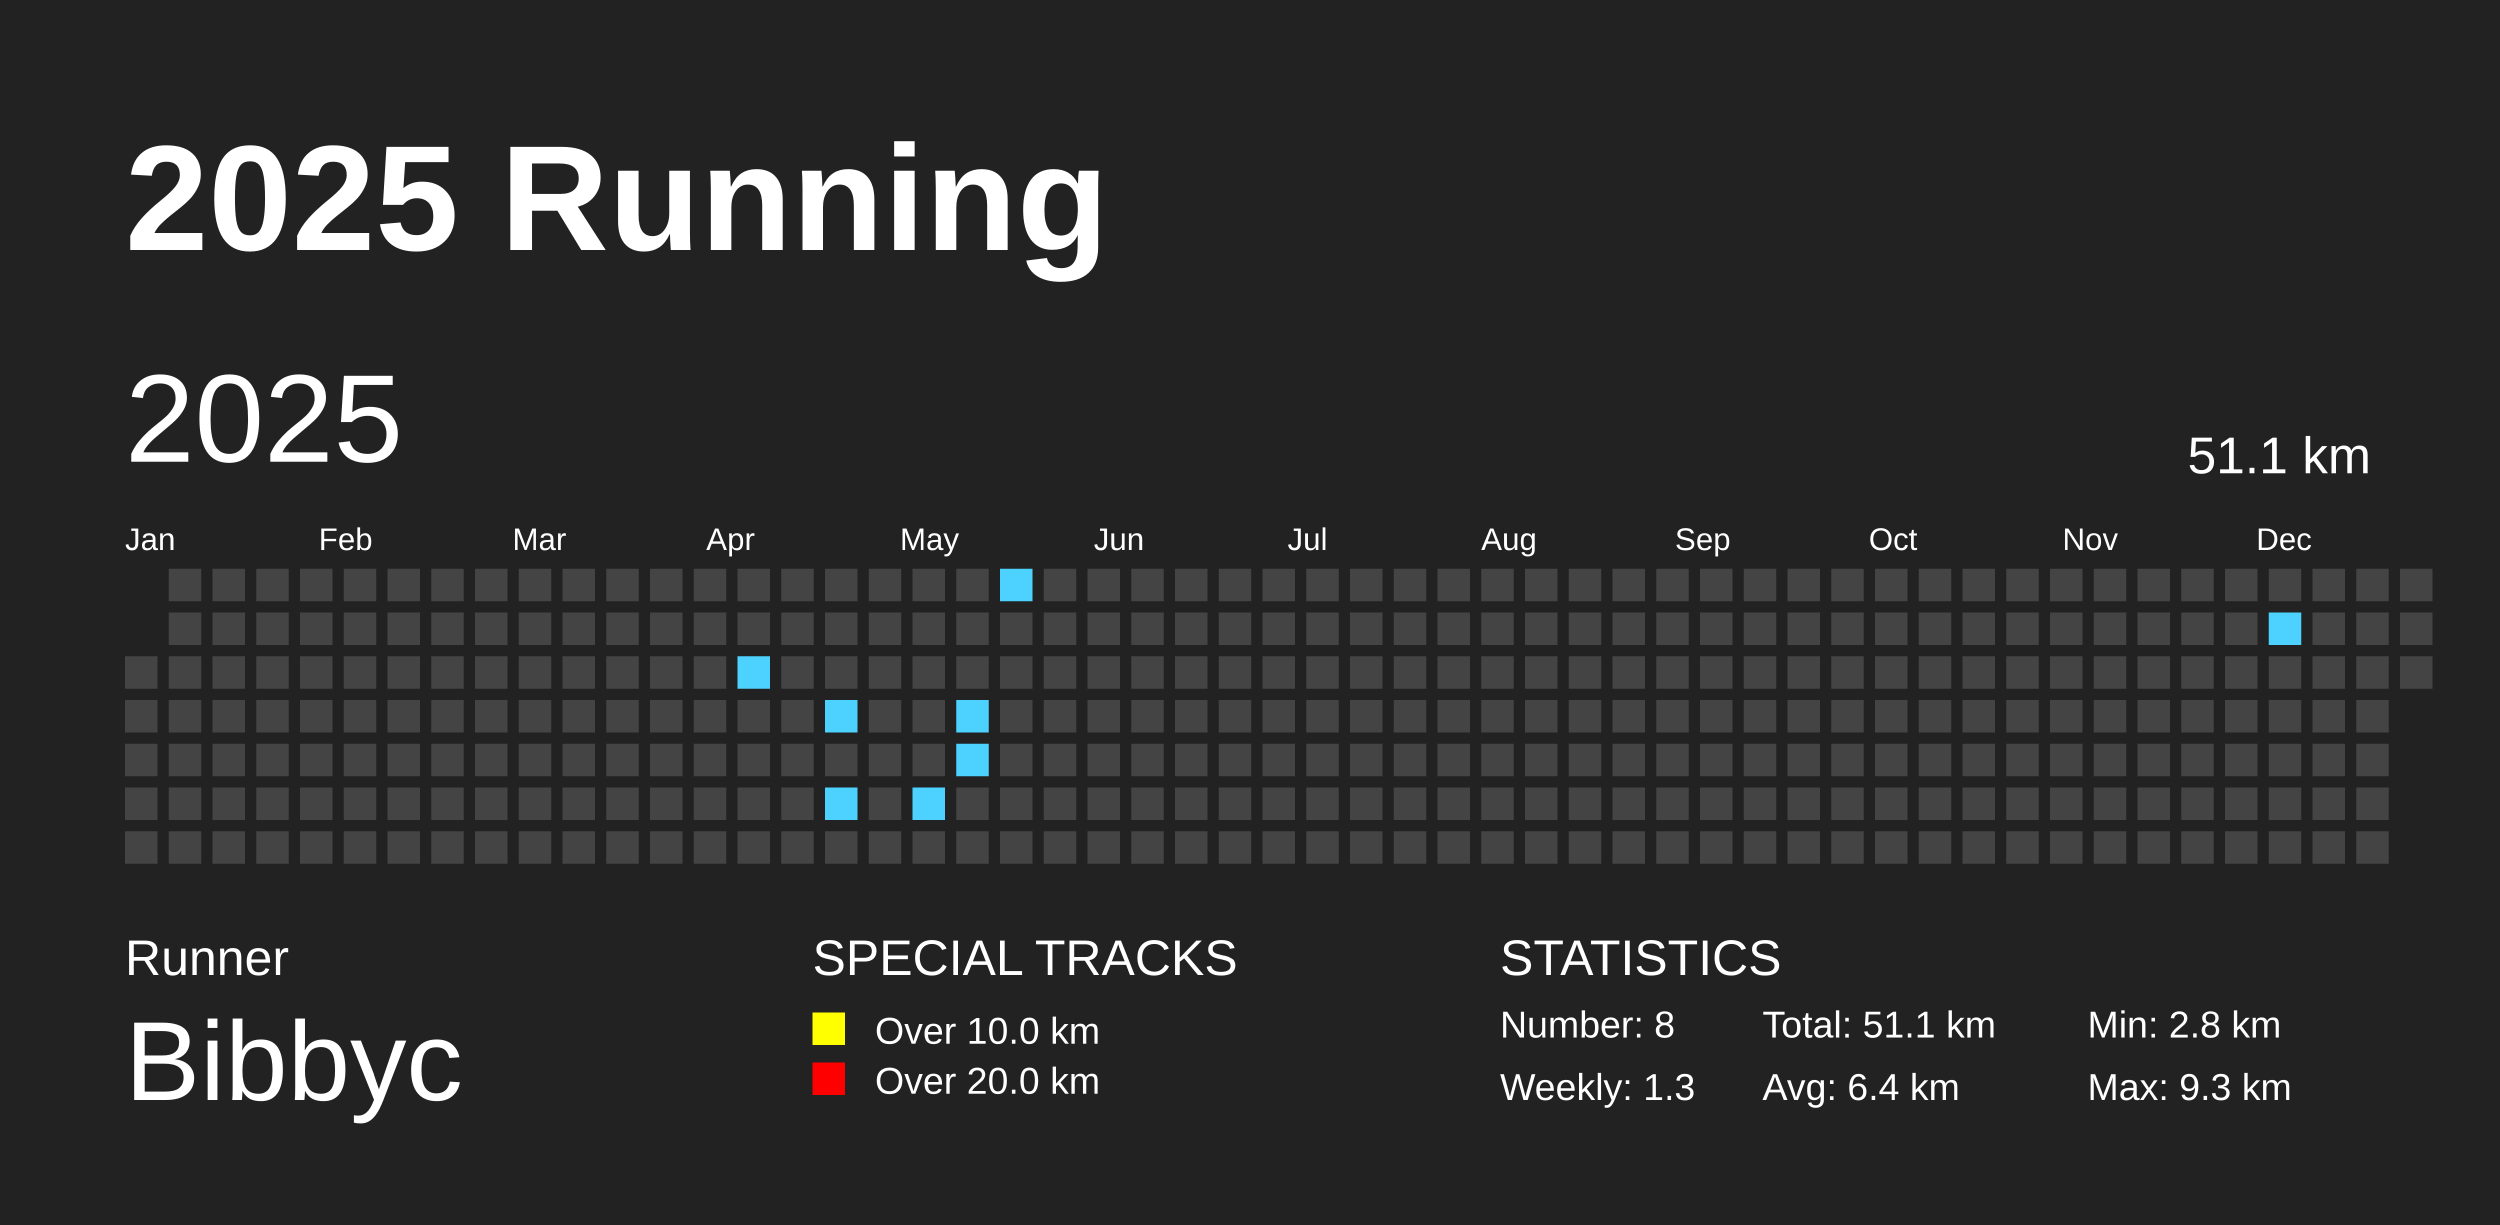
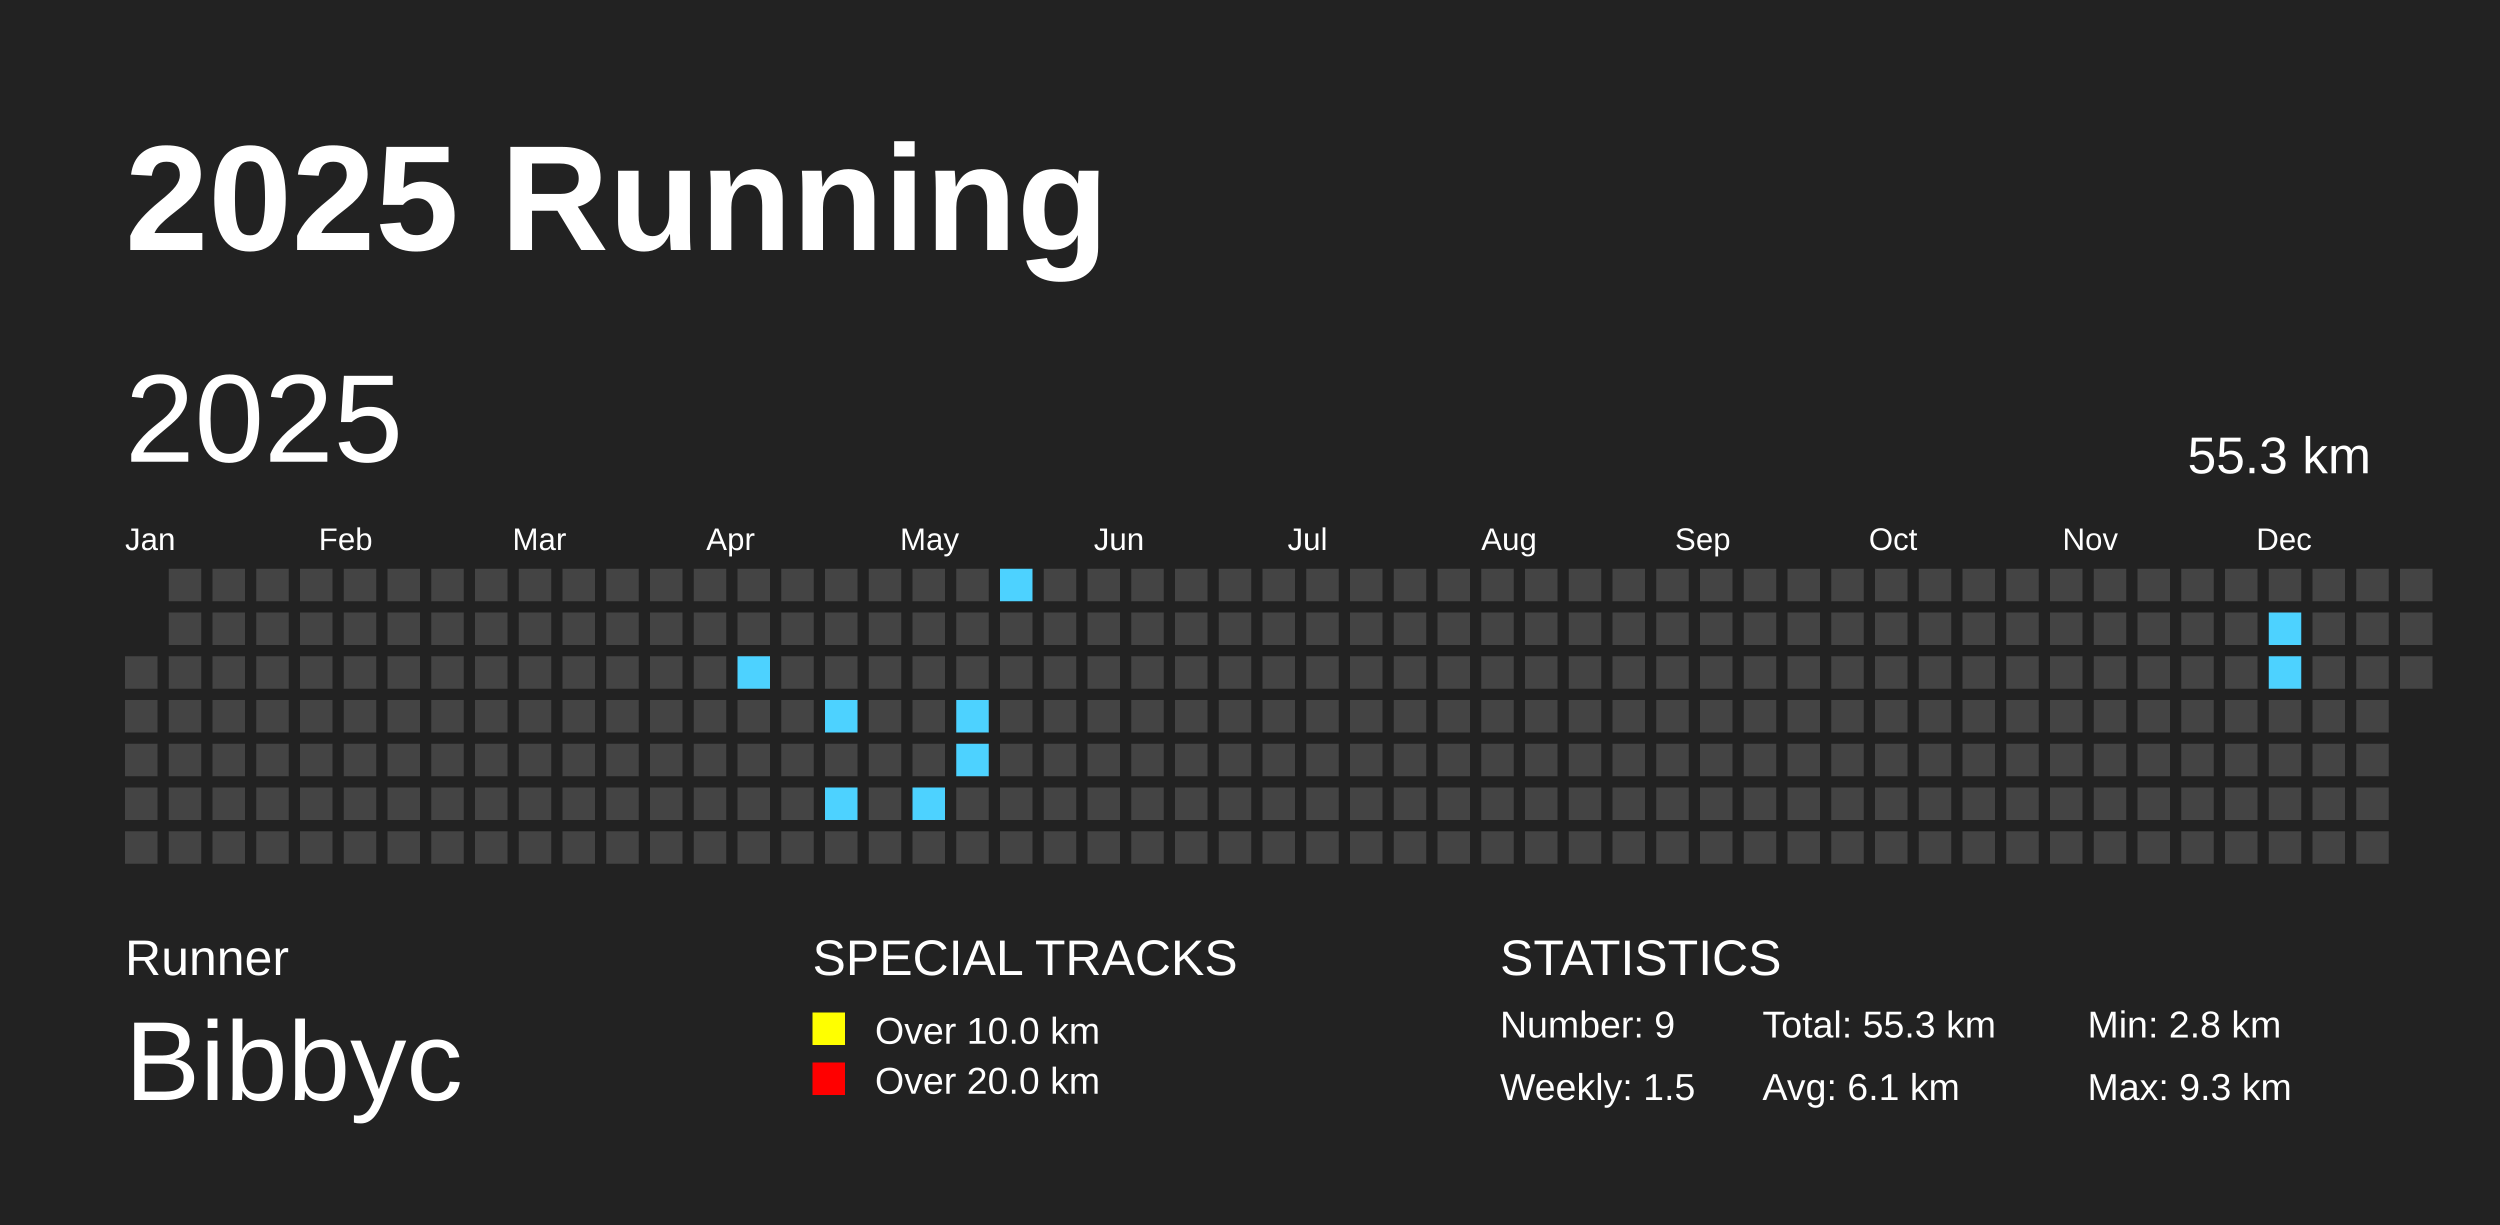
<svg xmlns="http://www.w3.org/2000/svg" baseProfile="full" height="98mm" version="1.1" viewBox="0,0,200,98" width="200mm">
  <defs />
  <rect fill="#222222" height="98" width="200" x="0" y="0" />
  <text fill="#FFFFFF" style="font-size:12px; font-family:Arial; font-weight:bold;" x="10" y="20">2025 Running</text>
  <text fill="#FFFFFF" style="font-size:4px; font-family:Arial" x="10" y="78">Runner</text>
  <text fill="#FFFFFF" style="font-size:9px; font-family:Arial" x="10" y="88">Bibbyc</text>
  <text fill="#FFFFFF" style="font-size:4px; font-family:Arial" x="65" y="78">SPECIAL TRACKS</text>
  <rect fill="yellow" height="2.6" width="2.6" x="65" y="81" />
  <text fill="#FFFFFF" style="font-size:3px; font-family:Arial" x="70" y="83.5">Over 10.0 km</text>
  <rect fill="red" height="2.6" width="2.6" x="65" y="85" />
  <text fill="#FFFFFF" style="font-size:3px; font-family:Arial" x="70" y="87.5">Over 20.0 km</text>
  <text fill="#FFFFFF" style="font-size:4px; font-family:Arial" x="120" y="78">STATISTICS</text>
-   <text fill="#FFFFFF" style="font-size:3px; font-family:Arial" x="120" y="83">Number: 8</text>
-   <text fill="#FFFFFF" style="font-size:3px; font-family:Arial" x="120" y="88">Weekly: 1.3</text>
-   <text fill="#FFFFFF" style="font-size:3px; font-family:Arial" x="141" y="83">Total: 51.1 km</text>
-   <text fill="#FFFFFF" style="font-size:3px; font-family:Arial" x="141" y="88">Avg: 6.4 km</text>
+   <text fill="#FFFFFF" style="font-size:3px; font-family:Arial" x="120" y="83">Number: 9</text>
+   <text fill="#FFFFFF" style="font-size:3px; font-family:Arial" x="120" y="88">Weekly: 1.5</text>
+   <text fill="#FFFFFF" style="font-size:3px; font-family:Arial" x="141" y="83">Total: 55.3 km</text>
+   <text fill="#FFFFFF" style="font-size:3px; font-family:Arial" x="141" y="88">Avg: 6.1 km</text>
  <text fill="#FFFFFF" style="font-size:3px; font-family:Arial" x="167" y="83">Min: 2.8 km</text>
  <text fill="#FFFFFF" style="font-size:3px; font-family:Arial" x="167" y="88">Max: 9.3 km</text>
  <text dominant-baseline="hanging" fill="#FFFFFF" style="font-size:10.0px; font-family:Arial;" x="10" y="30">2025</text>
-   <text dominant-baseline="hanging" fill="#FFFFFF" style="font-size:4.125px; font-family:Arial;" x="175" y="35">51.1 km</text>
+   <text dominant-baseline="hanging" fill="#FFFFFF" style="font-size:4.125px; font-family:Arial;" x="175" y="35">55.3 km</text>
  <text fill="#FFFFFF" style="font-size:2.5px; font-family:Arial" x="10.0" y="44">Jan</text>
  <text fill="#FFFFFF" style="font-size:2.5px; font-family:Arial" x="25.5" y="44">Feb</text>
  <text fill="#FFFFFF" style="font-size:2.5px; font-family:Arial" x="41.0" y="44">Mar</text>
  <text fill="#FFFFFF" style="font-size:2.5px; font-family:Arial" x="56.5" y="44">Apr</text>
  <text fill="#FFFFFF" style="font-size:2.5px; font-family:Arial" x="72.0" y="44">May</text>
  <text fill="#FFFFFF" style="font-size:2.5px; font-family:Arial" x="87.5" y="44">Jun</text>
  <text fill="#FFFFFF" style="font-size:2.5px; font-family:Arial" x="103.0" y="44">Jul</text>
  <text fill="#FFFFFF" style="font-size:2.5px; font-family:Arial" x="118.5" y="44">Aug</text>
  <text fill="#FFFFFF" style="font-size:2.5px; font-family:Arial" x="134.0" y="44">Sep</text>
  <text fill="#FFFFFF" style="font-size:2.5px; font-family:Arial" x="149.5" y="44">Oct</text>
  <text fill="#FFFFFF" style="font-size:2.5px; font-family:Arial" x="165.0" y="44">Nov</text>
  <text fill="#FFFFFF" style="font-size:2.5px; font-family:Arial" x="180.5" y="44">Dec</text>
  <rect fill="#444444" height="2.6" width="2.6" x="10.0" y="52.5" />
  <rect fill="#444444" height="2.6" width="2.6" x="10.0" y="56.0" />
  <rect fill="#444444" height="2.6" width="2.6" x="10.0" y="59.5" />
  <rect fill="#444444" height="2.6" width="2.6" x="10.0" y="63.0" />
  <rect fill="#444444" height="2.6" width="2.6" x="10.0" y="66.5" />
  <rect fill="#444444" height="2.6" width="2.6" x="13.5" y="45.5" />
  <rect fill="#444444" height="2.6" width="2.6" x="13.5" y="49.0" />
  <rect fill="#444444" height="2.6" width="2.6" x="13.5" y="52.5" />
  <rect fill="#444444" height="2.6" width="2.6" x="13.5" y="56.0" />
  <rect fill="#444444" height="2.6" width="2.6" x="13.5" y="59.5" />
  <rect fill="#444444" height="2.6" width="2.6" x="13.5" y="63.0" />
  <rect fill="#444444" height="2.6" width="2.6" x="13.5" y="66.5" />
  <rect fill="#444444" height="2.6" width="2.6" x="17.0" y="45.5" />
  <rect fill="#444444" height="2.6" width="2.6" x="17.0" y="49.0" />
  <rect fill="#444444" height="2.6" width="2.6" x="17.0" y="52.5" />
  <rect fill="#444444" height="2.6" width="2.6" x="17.0" y="56.0" />
  <rect fill="#444444" height="2.6" width="2.6" x="17.0" y="59.5" />
  <rect fill="#444444" height="2.6" width="2.6" x="17.0" y="63.0" />
  <rect fill="#444444" height="2.6" width="2.6" x="17.0" y="66.5" />
  <rect fill="#444444" height="2.6" width="2.6" x="20.5" y="45.5" />
  <rect fill="#444444" height="2.6" width="2.6" x="20.5" y="49.0" />
  <rect fill="#444444" height="2.6" width="2.6" x="20.5" y="52.5" />
  <rect fill="#444444" height="2.6" width="2.6" x="20.5" y="56.0" />
  <rect fill="#444444" height="2.6" width="2.6" x="20.5" y="59.5" />
  <rect fill="#444444" height="2.6" width="2.6" x="20.5" y="63.0" />
  <rect fill="#444444" height="2.6" width="2.6" x="20.5" y="66.5" />
  <rect fill="#444444" height="2.6" width="2.6" x="24.0" y="45.5" />
  <rect fill="#444444" height="2.6" width="2.6" x="24.0" y="49.0" />
  <rect fill="#444444" height="2.6" width="2.6" x="24.0" y="52.5" />
  <rect fill="#444444" height="2.6" width="2.6" x="24.0" y="56.0" />
  <rect fill="#444444" height="2.6" width="2.6" x="24.0" y="59.5" />
  <rect fill="#444444" height="2.6" width="2.6" x="24.0" y="63.0" />
  <rect fill="#444444" height="2.6" width="2.6" x="24.0" y="66.5" />
  <rect fill="#444444" height="2.6" width="2.6" x="27.5" y="45.5" />
  <rect fill="#444444" height="2.6" width="2.6" x="27.5" y="49.0" />
  <rect fill="#444444" height="2.6" width="2.6" x="27.5" y="52.5" />
  <rect fill="#444444" height="2.6" width="2.6" x="27.5" y="56.0" />
  <rect fill="#444444" height="2.6" width="2.6" x="27.5" y="59.5" />
  <rect fill="#444444" height="2.6" width="2.6" x="27.5" y="63.0" />
  <rect fill="#444444" height="2.6" width="2.6" x="27.5" y="66.5" />
  <rect fill="#444444" height="2.6" width="2.6" x="31.0" y="45.5" />
  <rect fill="#444444" height="2.6" width="2.6" x="31.0" y="49.0" />
  <rect fill="#444444" height="2.6" width="2.6" x="31.0" y="52.5" />
  <rect fill="#444444" height="2.6" width="2.6" x="31.0" y="56.0" />
  <rect fill="#444444" height="2.6" width="2.6" x="31.0" y="59.5" />
  <rect fill="#444444" height="2.6" width="2.6" x="31.0" y="63.0" />
  <rect fill="#444444" height="2.6" width="2.6" x="31.0" y="66.5" />
  <rect fill="#444444" height="2.6" width="2.6" x="34.5" y="45.5" />
  <rect fill="#444444" height="2.6" width="2.6" x="34.5" y="49.0" />
  <rect fill="#444444" height="2.6" width="2.6" x="34.5" y="52.5" />
  <rect fill="#444444" height="2.6" width="2.6" x="34.5" y="56.0" />
  <rect fill="#444444" height="2.6" width="2.6" x="34.5" y="59.5" />
  <rect fill="#444444" height="2.6" width="2.6" x="34.5" y="63.0" />
  <rect fill="#444444" height="2.6" width="2.6" x="34.5" y="66.5" />
  <rect fill="#444444" height="2.6" width="2.6" x="38.0" y="45.5" />
  <rect fill="#444444" height="2.6" width="2.6" x="38.0" y="49.0" />
  <rect fill="#444444" height="2.6" width="2.6" x="38.0" y="52.5" />
  <rect fill="#444444" height="2.6" width="2.6" x="38.0" y="56.0" />
  <rect fill="#444444" height="2.6" width="2.6" x="38.0" y="59.5" />
  <rect fill="#444444" height="2.6" width="2.6" x="38.0" y="63.0" />
  <rect fill="#444444" height="2.6" width="2.6" x="38.0" y="66.5" />
  <rect fill="#444444" height="2.6" width="2.6" x="41.5" y="45.5" />
  <rect fill="#444444" height="2.6" width="2.6" x="41.5" y="49.0" />
  <rect fill="#444444" height="2.6" width="2.6" x="41.5" y="52.5" />
  <rect fill="#444444" height="2.6" width="2.6" x="41.5" y="56.0" />
  <rect fill="#444444" height="2.6" width="2.6" x="41.5" y="59.5" />
  <rect fill="#444444" height="2.6" width="2.6" x="41.5" y="63.0" />
  <rect fill="#444444" height="2.6" width="2.6" x="41.5" y="66.5" />
  <rect fill="#444444" height="2.6" width="2.6" x="45.0" y="45.5" />
  <rect fill="#444444" height="2.6" width="2.6" x="45.0" y="49.0" />
  <rect fill="#444444" height="2.6" width="2.6" x="45.0" y="52.5" />
  <rect fill="#444444" height="2.6" width="2.6" x="45.0" y="56.0" />
  <rect fill="#444444" height="2.6" width="2.6" x="45.0" y="59.5" />
  <rect fill="#444444" height="2.6" width="2.6" x="45.0" y="63.0" />
  <rect fill="#444444" height="2.6" width="2.6" x="45.0" y="66.5" />
  <rect fill="#444444" height="2.6" width="2.6" x="48.5" y="45.5" />
  <rect fill="#444444" height="2.6" width="2.6" x="48.5" y="49.0" />
  <rect fill="#444444" height="2.6" width="2.6" x="48.5" y="52.5" />
  <rect fill="#444444" height="2.6" width="2.6" x="48.5" y="56.0" />
  <rect fill="#444444" height="2.6" width="2.6" x="48.5" y="59.5" />
  <rect fill="#444444" height="2.6" width="2.6" x="48.5" y="63.0" />
  <rect fill="#444444" height="2.6" width="2.6" x="48.5" y="66.5" />
  <rect fill="#444444" height="2.6" width="2.6" x="52.0" y="45.5" />
  <rect fill="#444444" height="2.6" width="2.6" x="52.0" y="49.0" />
  <rect fill="#444444" height="2.6" width="2.6" x="52.0" y="52.5" />
  <rect fill="#444444" height="2.6" width="2.6" x="52.0" y="56.0" />
  <rect fill="#444444" height="2.6" width="2.6" x="52.0" y="59.5" />
  <rect fill="#444444" height="2.6" width="2.6" x="52.0" y="63.0" />
  <rect fill="#444444" height="2.6" width="2.6" x="52.0" y="66.5" />
  <rect fill="#444444" height="2.6" width="2.6" x="55.5" y="45.5" />
  <rect fill="#444444" height="2.6" width="2.6" x="55.5" y="49.0" />
  <rect fill="#444444" height="2.6" width="2.6" x="55.5" y="52.5" />
  <rect fill="#444444" height="2.6" width="2.6" x="55.5" y="56.0" />
  <rect fill="#444444" height="2.6" width="2.6" x="55.5" y="59.5" />
  <rect fill="#444444" height="2.6" width="2.6" x="55.5" y="63.0" />
  <rect fill="#444444" height="2.6" width="2.6" x="55.5" y="66.5" />
  <rect fill="#444444" height="2.6" width="2.6" x="59.0" y="45.5" />
  <rect fill="#444444" height="2.6" width="2.6" x="59.0" y="49.0" />
  <rect fill="#4DD2FF" height="2.6" width="2.6" x="59.0" y="52.5" />
  <rect fill="#444444" height="2.6" width="2.6" x="59.0" y="56.0" />
  <rect fill="#444444" height="2.6" width="2.6" x="59.0" y="59.5" />
  <rect fill="#444444" height="2.6" width="2.6" x="59.0" y="63.0" />
  <rect fill="#444444" height="2.6" width="2.6" x="59.0" y="66.5" />
  <rect fill="#444444" height="2.6" width="2.6" x="62.5" y="45.5" />
  <rect fill="#444444" height="2.6" width="2.6" x="62.5" y="49.0" />
  <rect fill="#444444" height="2.6" width="2.6" x="62.5" y="52.5" />
  <rect fill="#444444" height="2.6" width="2.6" x="62.5" y="56.0" />
  <rect fill="#444444" height="2.6" width="2.6" x="62.5" y="59.5" />
  <rect fill="#444444" height="2.6" width="2.6" x="62.5" y="63.0" />
  <rect fill="#444444" height="2.6" width="2.6" x="62.5" y="66.5" />
  <rect fill="#444444" height="2.6" width="2.6" x="66.0" y="45.5" />
  <rect fill="#444444" height="2.6" width="2.6" x="66.0" y="49.0" />
  <rect fill="#444444" height="2.6" width="2.6" x="66.0" y="52.5" />
  <rect fill="#4DD2FF" height="2.6" width="2.6" x="66.0" y="56.0" />
  <rect fill="#444444" height="2.6" width="2.6" x="66.0" y="59.5" />
  <rect fill="#4DD2FF" height="2.6" width="2.6" x="66.0" y="63.0" />
  <rect fill="#444444" height="2.6" width="2.6" x="66.0" y="66.5" />
  <rect fill="#444444" height="2.6" width="2.6" x="69.5" y="45.5" />
  <rect fill="#444444" height="2.6" width="2.6" x="69.5" y="49.0" />
  <rect fill="#444444" height="2.6" width="2.6" x="69.5" y="52.5" />
  <rect fill="#444444" height="2.6" width="2.6" x="69.5" y="56.0" />
  <rect fill="#444444" height="2.6" width="2.6" x="69.5" y="59.5" />
  <rect fill="#444444" height="2.6" width="2.6" x="69.5" y="63.0" />
  <rect fill="#444444" height="2.6" width="2.6" x="69.5" y="66.5" />
  <rect fill="#444444" height="2.6" width="2.6" x="73.0" y="45.5" />
  <rect fill="#444444" height="2.6" width="2.6" x="73.0" y="49.0" />
  <rect fill="#444444" height="2.6" width="2.6" x="73.0" y="52.5" />
  <rect fill="#444444" height="2.6" width="2.6" x="73.0" y="56.0" />
  <rect fill="#444444" height="2.6" width="2.6" x="73.0" y="59.5" />
  <rect fill="#4DD2FF" height="2.6" width="2.6" x="73.0" y="63.0" />
  <rect fill="#444444" height="2.6" width="2.6" x="73.0" y="66.5" />
  <rect fill="#444444" height="2.6" width="2.6" x="76.5" y="45.5" />
  <rect fill="#444444" height="2.6" width="2.6" x="76.5" y="49.0" />
  <rect fill="#444444" height="2.6" width="2.6" x="76.5" y="52.5" />
  <rect fill="#4DD2FF" height="2.6" width="2.6" x="76.5" y="56.0" />
  <rect fill="#4DD2FF" height="2.6" width="2.6" x="76.5" y="59.5" />
  <rect fill="#444444" height="2.6" width="2.6" x="76.5" y="63.0" />
  <rect fill="#444444" height="2.6" width="2.6" x="76.5" y="66.5" />
  <rect fill="#4DD2FF" height="2.6" width="2.6" x="80.0" y="45.5" />
  <rect fill="#444444" height="2.6" width="2.6" x="80.0" y="49.0" />
  <rect fill="#444444" height="2.6" width="2.6" x="80.0" y="52.5" />
  <rect fill="#444444" height="2.6" width="2.6" x="80.0" y="56.0" />
  <rect fill="#444444" height="2.6" width="2.6" x="80.0" y="59.5" />
  <rect fill="#444444" height="2.6" width="2.6" x="80.0" y="63.0" />
  <rect fill="#444444" height="2.6" width="2.6" x="80.0" y="66.5" />
  <rect fill="#444444" height="2.6" width="2.6" x="83.5" y="45.5" />
  <rect fill="#444444" height="2.6" width="2.6" x="83.5" y="49.0" />
  <rect fill="#444444" height="2.6" width="2.6" x="83.5" y="52.5" />
  <rect fill="#444444" height="2.6" width="2.6" x="83.5" y="56.0" />
  <rect fill="#444444" height="2.6" width="2.6" x="83.5" y="59.5" />
  <rect fill="#444444" height="2.6" width="2.6" x="83.5" y="63.0" />
  <rect fill="#444444" height="2.6" width="2.6" x="83.5" y="66.5" />
  <rect fill="#444444" height="2.6" width="2.6" x="87.0" y="45.5" />
  <rect fill="#444444" height="2.6" width="2.6" x="87.0" y="49.0" />
  <rect fill="#444444" height="2.6" width="2.6" x="87.0" y="52.5" />
  <rect fill="#444444" height="2.6" width="2.6" x="87.0" y="56.0" />
  <rect fill="#444444" height="2.6" width="2.6" x="87.0" y="59.5" />
  <rect fill="#444444" height="2.6" width="2.6" x="87.0" y="63.0" />
  <rect fill="#444444" height="2.6" width="2.6" x="87.0" y="66.5" />
  <rect fill="#444444" height="2.6" width="2.6" x="90.5" y="45.5" />
  <rect fill="#444444" height="2.6" width="2.6" x="90.5" y="49.0" />
  <rect fill="#444444" height="2.6" width="2.6" x="90.5" y="52.5" />
  <rect fill="#444444" height="2.6" width="2.6" x="90.5" y="56.0" />
  <rect fill="#444444" height="2.6" width="2.6" x="90.5" y="59.5" />
  <rect fill="#444444" height="2.6" width="2.6" x="90.5" y="63.0" />
  <rect fill="#444444" height="2.6" width="2.6" x="90.5" y="66.5" />
  <rect fill="#444444" height="2.6" width="2.6" x="94.0" y="45.5" />
  <rect fill="#444444" height="2.6" width="2.6" x="94.0" y="49.0" />
  <rect fill="#444444" height="2.6" width="2.6" x="94.0" y="52.5" />
  <rect fill="#444444" height="2.6" width="2.6" x="94.0" y="56.0" />
  <rect fill="#444444" height="2.6" width="2.6" x="94.0" y="59.5" />
  <rect fill="#444444" height="2.6" width="2.6" x="94.0" y="63.0" />
  <rect fill="#444444" height="2.6" width="2.6" x="94.0" y="66.5" />
  <rect fill="#444444" height="2.6" width="2.6" x="97.5" y="45.5" />
  <rect fill="#444444" height="2.6" width="2.6" x="97.5" y="49.0" />
  <rect fill="#444444" height="2.6" width="2.6" x="97.5" y="52.5" />
  <rect fill="#444444" height="2.6" width="2.6" x="97.5" y="56.0" />
  <rect fill="#444444" height="2.6" width="2.6" x="97.5" y="59.5" />
  <rect fill="#444444" height="2.6" width="2.6" x="97.5" y="63.0" />
  <rect fill="#444444" height="2.6" width="2.6" x="97.5" y="66.5" />
  <rect fill="#444444" height="2.6" width="2.6" x="101.0" y="45.5" />
  <rect fill="#444444" height="2.6" width="2.6" x="101.0" y="49.0" />
  <rect fill="#444444" height="2.6" width="2.6" x="101.0" y="52.5" />
  <rect fill="#444444" height="2.6" width="2.6" x="101.0" y="56.0" />
  <rect fill="#444444" height="2.6" width="2.6" x="101.0" y="59.5" />
  <rect fill="#444444" height="2.6" width="2.6" x="101.0" y="63.0" />
  <rect fill="#444444" height="2.6" width="2.6" x="101.0" y="66.5" />
  <rect fill="#444444" height="2.6" width="2.6" x="104.5" y="45.5" />
  <rect fill="#444444" height="2.6" width="2.6" x="104.5" y="49.0" />
  <rect fill="#444444" height="2.6" width="2.6" x="104.5" y="52.5" />
  <rect fill="#444444" height="2.6" width="2.6" x="104.5" y="56.0" />
  <rect fill="#444444" height="2.6" width="2.6" x="104.5" y="59.5" />
  <rect fill="#444444" height="2.6" width="2.6" x="104.5" y="63.0" />
  <rect fill="#444444" height="2.6" width="2.6" x="104.5" y="66.5" />
  <rect fill="#444444" height="2.6" width="2.6" x="108.0" y="45.5" />
  <rect fill="#444444" height="2.6" width="2.6" x="108.0" y="49.0" />
  <rect fill="#444444" height="2.6" width="2.6" x="108.0" y="52.5" />
  <rect fill="#444444" height="2.6" width="2.6" x="108.0" y="56.0" />
  <rect fill="#444444" height="2.6" width="2.6" x="108.0" y="59.5" />
  <rect fill="#444444" height="2.6" width="2.6" x="108.0" y="63.0" />
  <rect fill="#444444" height="2.6" width="2.6" x="108.0" y="66.5" />
  <rect fill="#444444" height="2.6" width="2.6" x="111.5" y="45.5" />
  <rect fill="#444444" height="2.6" width="2.6" x="111.5" y="49.0" />
  <rect fill="#444444" height="2.6" width="2.6" x="111.5" y="52.5" />
  <rect fill="#444444" height="2.6" width="2.6" x="111.5" y="56.0" />
  <rect fill="#444444" height="2.6" width="2.6" x="111.5" y="59.5" />
  <rect fill="#444444" height="2.6" width="2.6" x="111.5" y="63.0" />
  <rect fill="#444444" height="2.6" width="2.6" x="111.5" y="66.5" />
  <rect fill="#444444" height="2.6" width="2.6" x="115.0" y="45.5" />
  <rect fill="#444444" height="2.6" width="2.6" x="115.0" y="49.0" />
  <rect fill="#444444" height="2.6" width="2.6" x="115.0" y="52.5" />
  <rect fill="#444444" height="2.6" width="2.6" x="115.0" y="56.0" />
  <rect fill="#444444" height="2.6" width="2.6" x="115.0" y="59.5" />
  <rect fill="#444444" height="2.6" width="2.6" x="115.0" y="63.0" />
  <rect fill="#444444" height="2.6" width="2.6" x="115.0" y="66.5" />
  <rect fill="#444444" height="2.6" width="2.6" x="118.5" y="45.5" />
  <rect fill="#444444" height="2.6" width="2.6" x="118.5" y="49.0" />
  <rect fill="#444444" height="2.6" width="2.6" x="118.5" y="52.5" />
  <rect fill="#444444" height="2.6" width="2.6" x="118.5" y="56.0" />
  <rect fill="#444444" height="2.6" width="2.6" x="118.5" y="59.5" />
  <rect fill="#444444" height="2.6" width="2.6" x="118.5" y="63.0" />
  <rect fill="#444444" height="2.6" width="2.6" x="118.5" y="66.5" />
  <rect fill="#444444" height="2.6" width="2.6" x="122.0" y="45.5" />
  <rect fill="#444444" height="2.6" width="2.6" x="122.0" y="49.0" />
  <rect fill="#444444" height="2.6" width="2.6" x="122.0" y="52.5" />
  <rect fill="#444444" height="2.6" width="2.6" x="122.0" y="56.0" />
  <rect fill="#444444" height="2.6" width="2.6" x="122.0" y="59.5" />
  <rect fill="#444444" height="2.6" width="2.6" x="122.0" y="63.0" />
  <rect fill="#444444" height="2.6" width="2.6" x="122.0" y="66.5" />
  <rect fill="#444444" height="2.6" width="2.6" x="125.5" y="45.5" />
  <rect fill="#444444" height="2.6" width="2.6" x="125.5" y="49.0" />
  <rect fill="#444444" height="2.6" width="2.6" x="125.5" y="52.5" />
  <rect fill="#444444" height="2.6" width="2.6" x="125.5" y="56.0" />
  <rect fill="#444444" height="2.6" width="2.6" x="125.5" y="59.5" />
  <rect fill="#444444" height="2.6" width="2.6" x="125.5" y="63.0" />
  <rect fill="#444444" height="2.6" width="2.6" x="125.5" y="66.5" />
  <rect fill="#444444" height="2.6" width="2.6" x="129.0" y="45.5" />
  <rect fill="#444444" height="2.6" width="2.6" x="129.0" y="49.0" />
  <rect fill="#444444" height="2.6" width="2.6" x="129.0" y="52.5" />
  <rect fill="#444444" height="2.6" width="2.6" x="129.0" y="56.0" />
  <rect fill="#444444" height="2.6" width="2.6" x="129.0" y="59.5" />
  <rect fill="#444444" height="2.6" width="2.6" x="129.0" y="63.0" />
  <rect fill="#444444" height="2.6" width="2.6" x="129.0" y="66.5" />
  <rect fill="#444444" height="2.6" width="2.6" x="132.5" y="45.5" />
  <rect fill="#444444" height="2.6" width="2.6" x="132.5" y="49.0" />
  <rect fill="#444444" height="2.6" width="2.6" x="132.5" y="52.5" />
  <rect fill="#444444" height="2.6" width="2.6" x="132.5" y="56.0" />
  <rect fill="#444444" height="2.6" width="2.6" x="132.5" y="59.5" />
  <rect fill="#444444" height="2.6" width="2.6" x="132.5" y="63.0" />
  <rect fill="#444444" height="2.6" width="2.6" x="132.5" y="66.5" />
  <rect fill="#444444" height="2.6" width="2.6" x="136.0" y="45.5" />
  <rect fill="#444444" height="2.6" width="2.6" x="136.0" y="49.0" />
  <rect fill="#444444" height="2.6" width="2.6" x="136.0" y="52.5" />
  <rect fill="#444444" height="2.6" width="2.6" x="136.0" y="56.0" />
  <rect fill="#444444" height="2.6" width="2.6" x="136.0" y="59.5" />
  <rect fill="#444444" height="2.6" width="2.6" x="136.0" y="63.0" />
  <rect fill="#444444" height="2.6" width="2.6" x="136.0" y="66.5" />
  <rect fill="#444444" height="2.6" width="2.6" x="139.5" y="45.5" />
  <rect fill="#444444" height="2.6" width="2.6" x="139.5" y="49.0" />
  <rect fill="#444444" height="2.6" width="2.6" x="139.5" y="52.5" />
  <rect fill="#444444" height="2.6" width="2.6" x="139.5" y="56.0" />
  <rect fill="#444444" height="2.6" width="2.6" x="139.5" y="59.5" />
  <rect fill="#444444" height="2.6" width="2.6" x="139.5" y="63.0" />
  <rect fill="#444444" height="2.6" width="2.6" x="139.5" y="66.5" />
  <rect fill="#444444" height="2.6" width="2.6" x="143.0" y="45.5" />
  <rect fill="#444444" height="2.6" width="2.6" x="143.0" y="49.0" />
  <rect fill="#444444" height="2.6" width="2.6" x="143.0" y="52.5" />
  <rect fill="#444444" height="2.6" width="2.6" x="143.0" y="56.0" />
  <rect fill="#444444" height="2.6" width="2.6" x="143.0" y="59.5" />
  <rect fill="#444444" height="2.6" width="2.6" x="143.0" y="63.0" />
  <rect fill="#444444" height="2.6" width="2.6" x="143.0" y="66.5" />
  <rect fill="#444444" height="2.6" width="2.6" x="146.5" y="45.5" />
  <rect fill="#444444" height="2.6" width="2.6" x="146.5" y="49.0" />
  <rect fill="#444444" height="2.6" width="2.6" x="146.5" y="52.5" />
  <rect fill="#444444" height="2.6" width="2.6" x="146.5" y="56.0" />
  <rect fill="#444444" height="2.6" width="2.6" x="146.5" y="59.5" />
  <rect fill="#444444" height="2.6" width="2.6" x="146.5" y="63.0" />
  <rect fill="#444444" height="2.6" width="2.6" x="146.5" y="66.5" />
  <rect fill="#444444" height="2.6" width="2.6" x="150.0" y="45.5" />
  <rect fill="#444444" height="2.6" width="2.6" x="150.0" y="49.0" />
  <rect fill="#444444" height="2.6" width="2.6" x="150.0" y="52.5" />
  <rect fill="#444444" height="2.6" width="2.6" x="150.0" y="56.0" />
  <rect fill="#444444" height="2.6" width="2.6" x="150.0" y="59.5" />
  <rect fill="#444444" height="2.6" width="2.6" x="150.0" y="63.0" />
  <rect fill="#444444" height="2.6" width="2.6" x="150.0" y="66.5" />
  <rect fill="#444444" height="2.6" width="2.6" x="153.5" y="45.5" />
  <rect fill="#444444" height="2.6" width="2.6" x="153.5" y="49.0" />
  <rect fill="#444444" height="2.6" width="2.6" x="153.5" y="52.5" />
  <rect fill="#444444" height="2.6" width="2.6" x="153.5" y="56.0" />
  <rect fill="#444444" height="2.6" width="2.6" x="153.5" y="59.5" />
  <rect fill="#444444" height="2.6" width="2.6" x="153.5" y="63.0" />
  <rect fill="#444444" height="2.6" width="2.6" x="153.5" y="66.5" />
  <rect fill="#444444" height="2.6" width="2.6" x="157.0" y="45.5" />
  <rect fill="#444444" height="2.6" width="2.6" x="157.0" y="49.0" />
  <rect fill="#444444" height="2.6" width="2.6" x="157.0" y="52.5" />
  <rect fill="#444444" height="2.6" width="2.6" x="157.0" y="56.0" />
  <rect fill="#444444" height="2.6" width="2.6" x="157.0" y="59.5" />
  <rect fill="#444444" height="2.6" width="2.6" x="157.0" y="63.0" />
  <rect fill="#444444" height="2.6" width="2.6" x="157.0" y="66.5" />
  <rect fill="#444444" height="2.6" width="2.6" x="160.5" y="45.5" />
  <rect fill="#444444" height="2.6" width="2.6" x="160.5" y="49.0" />
  <rect fill="#444444" height="2.6" width="2.6" x="160.5" y="52.5" />
  <rect fill="#444444" height="2.6" width="2.6" x="160.5" y="56.0" />
  <rect fill="#444444" height="2.6" width="2.6" x="160.5" y="59.5" />
  <rect fill="#444444" height="2.6" width="2.6" x="160.5" y="63.0" />
  <rect fill="#444444" height="2.6" width="2.6" x="160.5" y="66.5" />
  <rect fill="#444444" height="2.6" width="2.6" x="164.0" y="45.5" />
  <rect fill="#444444" height="2.6" width="2.6" x="164.0" y="49.0" />
  <rect fill="#444444" height="2.6" width="2.6" x="164.0" y="52.5" />
  <rect fill="#444444" height="2.6" width="2.6" x="164.0" y="56.0" />
  <rect fill="#444444" height="2.6" width="2.6" x="164.0" y="59.5" />
  <rect fill="#444444" height="2.6" width="2.6" x="164.0" y="63.0" />
  <rect fill="#444444" height="2.6" width="2.6" x="164.0" y="66.5" />
  <rect fill="#444444" height="2.6" width="2.6" x="167.5" y="45.5" />
  <rect fill="#444444" height="2.6" width="2.6" x="167.5" y="49.0" />
  <rect fill="#444444" height="2.6" width="2.6" x="167.5" y="52.5" />
  <rect fill="#444444" height="2.6" width="2.6" x="167.5" y="56.0" />
  <rect fill="#444444" height="2.6" width="2.6" x="167.5" y="59.5" />
  <rect fill="#444444" height="2.6" width="2.6" x="167.5" y="63.0" />
  <rect fill="#444444" height="2.6" width="2.6" x="167.5" y="66.5" />
  <rect fill="#444444" height="2.6" width="2.6" x="171.0" y="45.5" />
  <rect fill="#444444" height="2.6" width="2.6" x="171.0" y="49.0" />
  <rect fill="#444444" height="2.6" width="2.6" x="171.0" y="52.5" />
  <rect fill="#444444" height="2.6" width="2.6" x="171.0" y="56.0" />
  <rect fill="#444444" height="2.6" width="2.6" x="171.0" y="59.5" />
  <rect fill="#444444" height="2.6" width="2.6" x="171.0" y="63.0" />
  <rect fill="#444444" height="2.6" width="2.6" x="171.0" y="66.5" />
  <rect fill="#444444" height="2.6" width="2.6" x="174.5" y="45.5" />
  <rect fill="#444444" height="2.6" width="2.6" x="174.5" y="49.0" />
  <rect fill="#444444" height="2.6" width="2.6" x="174.5" y="52.5" />
  <rect fill="#444444" height="2.6" width="2.6" x="174.5" y="56.0" />
  <rect fill="#444444" height="2.6" width="2.6" x="174.5" y="59.5" />
  <rect fill="#444444" height="2.6" width="2.6" x="174.5" y="63.0" />
  <rect fill="#444444" height="2.6" width="2.6" x="174.5" y="66.5" />
  <rect fill="#444444" height="2.6" width="2.6" x="178.0" y="45.5" />
  <rect fill="#444444" height="2.6" width="2.6" x="178.0" y="49.0" />
  <rect fill="#444444" height="2.6" width="2.6" x="178.0" y="52.5" />
  <rect fill="#444444" height="2.6" width="2.6" x="178.0" y="56.0" />
  <rect fill="#444444" height="2.6" width="2.6" x="178.0" y="59.5" />
  <rect fill="#444444" height="2.6" width="2.6" x="178.0" y="63.0" />
  <rect fill="#444444" height="2.6" width="2.6" x="178.0" y="66.5" />
  <rect fill="#444444" height="2.6" width="2.6" x="181.5" y="45.5" />
  <rect fill="#4DD2FF" height="2.6" width="2.6" x="181.5" y="49.0" />
-   <rect fill="#444444" height="2.6" width="2.6" x="181.5" y="52.5" />
+   <rect fill="#4DD2FF" height="2.6" width="2.6" x="181.5" y="52.5" />
  <rect fill="#444444" height="2.6" width="2.6" x="181.5" y="56.0" />
  <rect fill="#444444" height="2.6" width="2.6" x="181.5" y="59.5" />
  <rect fill="#444444" height="2.6" width="2.6" x="181.5" y="63.0" />
  <rect fill="#444444" height="2.6" width="2.6" x="181.5" y="66.5" />
  <rect fill="#444444" height="2.6" width="2.6" x="185.0" y="45.5" />
  <rect fill="#444444" height="2.6" width="2.6" x="185.0" y="49.0" />
  <rect fill="#444444" height="2.6" width="2.6" x="185.0" y="52.5" />
  <rect fill="#444444" height="2.6" width="2.6" x="185.0" y="56.0" />
  <rect fill="#444444" height="2.6" width="2.6" x="185.0" y="59.5" />
  <rect fill="#444444" height="2.6" width="2.6" x="185.0" y="63.0" />
  <rect fill="#444444" height="2.6" width="2.6" x="185.0" y="66.5" />
  <rect fill="#444444" height="2.6" width="2.6" x="188.5" y="45.5" />
  <rect fill="#444444" height="2.6" width="2.6" x="188.5" y="49.0" />
  <rect fill="#444444" height="2.6" width="2.6" x="188.5" y="52.5" />
  <rect fill="#444444" height="2.6" width="2.6" x="188.5" y="56.0" />
  <rect fill="#444444" height="2.6" width="2.6" x="188.5" y="59.5" />
  <rect fill="#444444" height="2.6" width="2.6" x="188.5" y="63.0" />
  <rect fill="#444444" height="2.6" width="2.6" x="188.5" y="66.5" />
  <rect fill="#444444" height="2.6" width="2.6" x="192.0" y="45.5" />
  <rect fill="#444444" height="2.6" width="2.6" x="192.0" y="49.0" />
  <rect fill="#444444" height="2.6" width="2.6" x="192.0" y="52.5" />
</svg>
